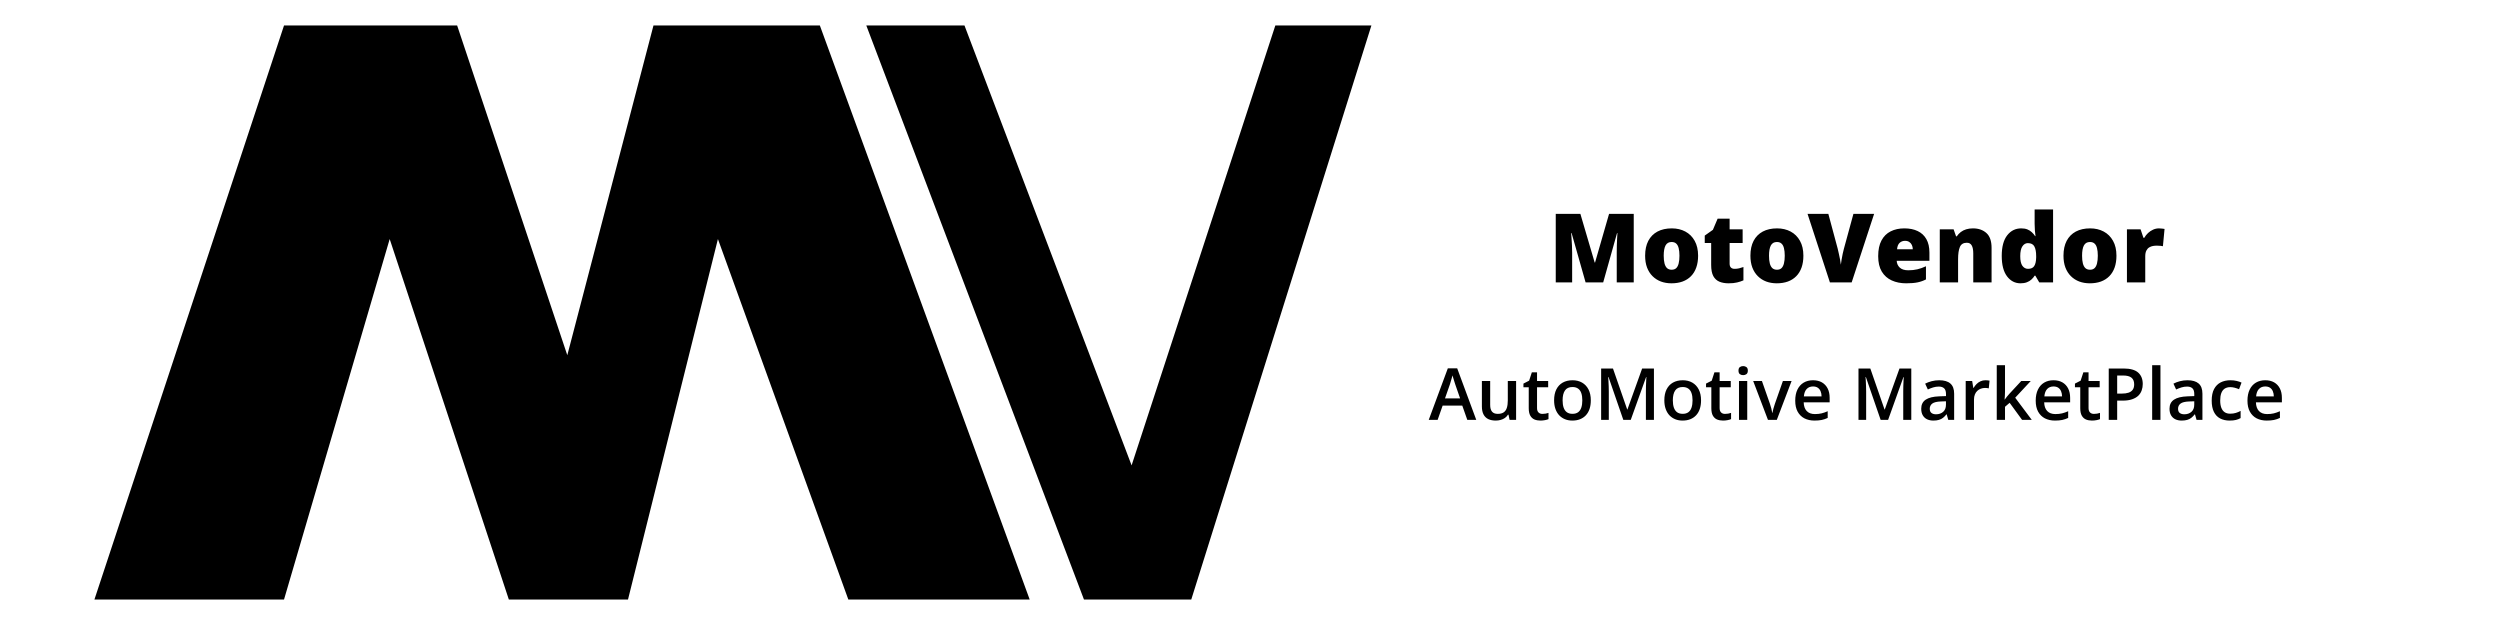
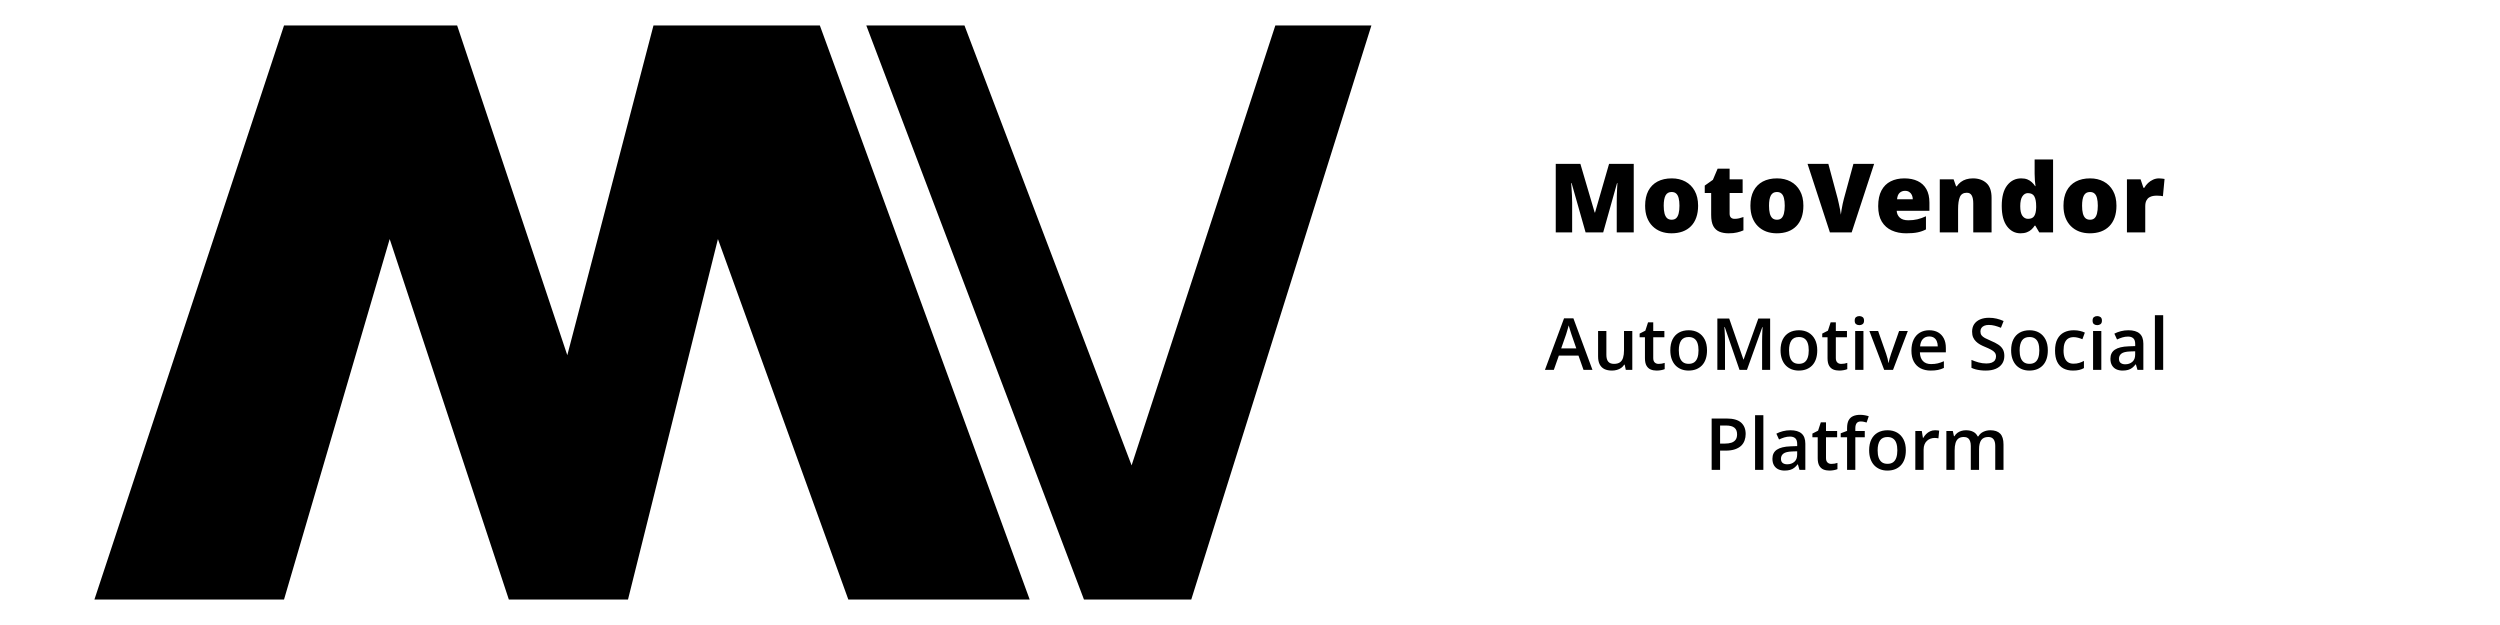
<svg xmlns="http://www.w3.org/2000/svg" width="200" height="50" viewBox="0 0 200 50" fill="none">
-   <path d="M126.847 22.59L125.727 18.644H125.693C125.703 18.747 125.713 18.885 125.723 19.06C125.736 19.235 125.747 19.424 125.757 19.626C125.767 19.828 125.772 20.023 125.772 20.21V22.59H124.46V17.112H126.431L127.574 21.001H127.604L128.725 17.112H130.699V22.59H129.339V20.188C129.339 20.016 129.342 19.831 129.347 19.634C129.354 19.434 129.362 19.246 129.369 19.071C129.379 18.894 129.388 18.754 129.395 18.652H129.362L128.256 22.59H126.847ZM135.848 20.458C135.848 20.812 135.799 21.127 135.701 21.402C135.604 21.677 135.463 21.908 135.278 22.095C135.093 22.283 134.87 22.425 134.607 22.522C134.345 22.617 134.049 22.665 133.719 22.665C133.412 22.665 133.13 22.617 132.872 22.522C132.618 22.425 132.395 22.283 132.206 22.095C132.016 21.908 131.868 21.677 131.763 21.402C131.661 21.127 131.61 20.812 131.61 20.458C131.61 19.988 131.695 19.591 131.865 19.266C132.037 18.942 132.282 18.694 132.599 18.524C132.919 18.355 133.3 18.27 133.742 18.27C134.149 18.27 134.511 18.355 134.828 18.524C135.146 18.694 135.394 18.942 135.574 19.266C135.756 19.591 135.848 19.988 135.848 20.458ZM133.097 20.458C133.097 20.7 133.119 20.905 133.161 21.072C133.203 21.237 133.271 21.363 133.363 21.451C133.458 21.536 133.582 21.578 133.734 21.578C133.887 21.578 134.008 21.536 134.098 21.451C134.188 21.363 134.253 21.237 134.293 21.072C134.335 20.905 134.356 20.7 134.356 20.458C134.356 20.215 134.335 20.013 134.293 19.851C134.253 19.688 134.186 19.566 134.094 19.484C134.004 19.401 133.882 19.36 133.727 19.36C133.504 19.36 133.343 19.452 133.243 19.637C133.146 19.822 133.097 20.096 133.097 20.458ZM138.767 21.507C138.899 21.507 139.02 21.493 139.13 21.466C139.24 21.438 139.355 21.403 139.475 21.361V22.429C139.315 22.499 139.145 22.555 138.965 22.597C138.788 22.642 138.56 22.665 138.283 22.665C138.008 22.665 137.766 22.622 137.556 22.537C137.346 22.45 137.183 22.3 137.065 22.088C136.95 21.873 136.893 21.574 136.893 21.192V19.442H136.38V18.847L137.032 18.386L137.41 17.494H138.369V18.345H139.411V19.442H138.369V21.095C138.369 21.232 138.404 21.336 138.474 21.406C138.544 21.473 138.642 21.507 138.767 21.507ZM144.271 20.458C144.271 20.812 144.222 21.127 144.125 21.402C144.027 21.677 143.886 21.908 143.701 22.095C143.516 22.283 143.293 22.425 143.031 22.522C142.768 22.617 142.472 22.665 142.143 22.665C141.835 22.665 141.553 22.617 141.296 22.522C141.041 22.425 140.819 22.283 140.629 22.095C140.439 21.908 140.292 21.677 140.187 21.402C140.084 21.127 140.033 20.812 140.033 20.458C140.033 19.988 140.118 19.591 140.288 19.266C140.46 18.942 140.705 18.694 141.022 18.524C141.342 18.355 141.723 18.27 142.165 18.27C142.572 18.27 142.934 18.355 143.252 18.524C143.569 18.694 143.817 18.942 143.997 19.266C144.18 19.591 144.271 19.988 144.271 20.458ZM141.521 20.458C141.521 20.7 141.542 20.905 141.584 21.072C141.627 21.237 141.694 21.363 141.787 21.451C141.882 21.536 142.005 21.578 142.158 21.578C142.31 21.578 142.431 21.536 142.521 21.451C142.611 21.363 142.676 21.237 142.716 21.072C142.758 20.905 142.78 20.7 142.78 20.458C142.78 20.215 142.758 20.013 142.716 19.851C142.676 19.688 142.61 19.566 142.517 19.484C142.427 19.401 142.305 19.36 142.15 19.36C141.928 19.36 141.767 19.452 141.667 19.637C141.569 19.822 141.521 20.096 141.521 20.458ZM149.929 17.112L148.134 22.59H146.392L144.604 17.112H146.268L147.014 19.888C147.041 19.993 147.072 20.128 147.107 20.293C147.145 20.455 147.179 20.618 147.209 20.78C147.241 20.942 147.261 21.075 147.268 21.177C147.278 21.075 147.297 20.944 147.325 20.784C147.352 20.624 147.382 20.464 147.415 20.304C147.45 20.142 147.482 20.008 147.512 19.903L148.273 17.112H149.929ZM152.349 18.27C152.762 18.27 153.118 18.342 153.417 18.487C153.717 18.629 153.948 18.844 154.11 19.131C154.273 19.419 154.354 19.778 154.354 20.21V20.863H151.735C151.747 21.085 151.83 21.267 151.982 21.41C152.137 21.552 152.364 21.623 152.664 21.623C152.929 21.623 153.171 21.597 153.391 21.544C153.613 21.492 153.842 21.411 154.077 21.301V22.354C153.872 22.461 153.648 22.54 153.406 22.59C153.164 22.64 152.858 22.665 152.488 22.665C152.061 22.665 151.679 22.589 151.341 22.436C151.004 22.284 150.738 22.048 150.543 21.728C150.351 21.408 150.255 20.997 150.255 20.495C150.255 19.986 150.342 19.567 150.517 19.24C150.692 18.91 150.937 18.667 151.252 18.509C151.566 18.349 151.932 18.27 152.349 18.27ZM152.402 19.266C152.229 19.266 152.085 19.321 151.967 19.431C151.852 19.538 151.785 19.708 151.765 19.941H153.024C153.021 19.816 152.996 19.702 152.949 19.6C152.901 19.497 152.832 19.416 152.739 19.356C152.649 19.296 152.537 19.266 152.402 19.266ZM157.839 18.27C158.276 18.27 158.633 18.393 158.91 18.64C159.188 18.888 159.326 19.284 159.326 19.828V22.59H157.861V20.274C157.861 19.992 157.82 19.78 157.738 19.637C157.658 19.492 157.528 19.42 157.348 19.42C157.071 19.42 156.885 19.534 156.79 19.761C156.695 19.986 156.647 20.309 156.647 20.731V22.59H155.182V18.345H156.288L156.486 18.907H156.542C156.632 18.772 156.74 18.657 156.865 18.562C156.989 18.467 157.133 18.395 157.295 18.345C157.458 18.294 157.639 18.27 157.839 18.27ZM161.642 22.665C161.205 22.665 160.845 22.479 160.563 22.107C160.281 21.734 160.139 21.19 160.139 20.473C160.139 19.748 160.284 19.2 160.574 18.828C160.864 18.456 161.239 18.27 161.698 18.27C161.888 18.27 162.052 18.297 162.189 18.352C162.326 18.407 162.445 18.482 162.545 18.577C162.647 18.669 162.736 18.774 162.811 18.892H162.841C162.824 18.784 162.807 18.637 162.792 18.449C162.777 18.26 162.77 18.075 162.77 17.895V16.759H164.246V22.59H163.141L162.826 22.054H162.77C162.702 22.166 162.617 22.269 162.515 22.361C162.415 22.454 162.293 22.527 162.148 22.582C162.005 22.637 161.837 22.665 161.642 22.665ZM162.241 21.507C162.476 21.507 162.641 21.433 162.736 21.286C162.834 21.136 162.886 20.909 162.893 20.604V20.488C162.893 20.153 162.846 19.897 162.751 19.72C162.659 19.54 162.484 19.45 162.226 19.45C162.052 19.45 161.907 19.535 161.792 19.705C161.677 19.875 161.619 20.138 161.619 20.495C161.619 20.848 161.677 21.105 161.792 21.267C161.909 21.427 162.059 21.507 162.241 21.507ZM169.316 20.458C169.316 20.812 169.267 21.127 169.17 21.402C169.072 21.677 168.931 21.908 168.746 22.095C168.561 22.283 168.338 22.425 168.076 22.522C167.813 22.617 167.517 22.665 167.188 22.665C166.88 22.665 166.598 22.617 166.341 22.522C166.086 22.425 165.864 22.283 165.674 22.095C165.484 21.908 165.337 21.677 165.232 21.402C165.129 21.127 165.078 20.812 165.078 20.458C165.078 19.988 165.163 19.591 165.333 19.266C165.505 18.942 165.75 18.694 166.067 18.524C166.387 18.355 166.768 18.27 167.21 18.27C167.617 18.27 167.979 18.355 168.297 18.524C168.614 18.694 168.862 18.942 169.042 19.266C169.225 19.591 169.316 19.988 169.316 20.458ZM166.566 20.458C166.566 20.7 166.587 20.905 166.629 21.072C166.672 21.237 166.739 21.363 166.832 21.451C166.926 21.536 167.05 21.578 167.203 21.578C167.355 21.578 167.476 21.536 167.566 21.451C167.656 21.363 167.721 21.237 167.761 21.072C167.803 20.905 167.825 20.7 167.825 20.458C167.825 20.215 167.803 20.013 167.761 19.851C167.721 19.688 167.655 19.566 167.562 19.484C167.472 19.401 167.35 19.36 167.195 19.36C166.973 19.36 166.812 19.452 166.712 19.637C166.614 19.822 166.566 20.096 166.566 20.458ZM172.718 18.27C172.798 18.27 172.882 18.276 172.969 18.288C173.057 18.298 173.122 18.307 173.164 18.314L173.033 19.697C172.985 19.685 172.924 19.675 172.849 19.667C172.774 19.657 172.669 19.652 172.535 19.652C172.442 19.652 172.343 19.661 172.238 19.678C172.134 19.696 172.034 19.733 171.939 19.791C171.846 19.846 171.77 19.931 171.71 20.046C171.65 20.158 171.62 20.31 171.62 20.503V22.59H170.155V18.345H171.246L171.474 19.023H171.545C171.623 18.883 171.721 18.757 171.841 18.644C171.964 18.529 172.1 18.438 172.25 18.371C172.402 18.303 172.558 18.27 172.718 18.27ZM117.384 33.59L116.982 32.449H115.411L115.01 33.59H114.299L115.827 29.464H116.575L118.101 33.59H117.384ZM116.808 31.87L116.418 30.746C116.403 30.697 116.381 30.629 116.353 30.541C116.325 30.451 116.297 30.36 116.269 30.268C116.24 30.174 116.217 30.096 116.198 30.032C116.18 30.109 116.156 30.195 116.128 30.291C116.102 30.384 116.076 30.472 116.049 30.555C116.025 30.637 116.006 30.701 115.993 30.746L115.6 31.87H116.808ZM121.288 30.479V33.59H120.768L120.678 33.171H120.641C120.576 33.278 120.492 33.367 120.391 33.438C120.29 33.507 120.178 33.559 120.054 33.593C119.93 33.628 119.8 33.646 119.663 33.646C119.429 33.646 119.229 33.607 119.062 33.528C118.897 33.447 118.771 33.324 118.683 33.157C118.595 32.99 118.551 32.775 118.551 32.511V30.479H119.214V32.387C119.214 32.629 119.262 32.809 119.36 32.929C119.459 33.049 119.613 33.109 119.821 33.109C120.021 33.109 120.18 33.068 120.298 32.986C120.417 32.903 120.5 32.781 120.549 32.62C120.599 32.459 120.624 32.261 120.624 32.027V30.479H121.288ZM123.393 33.112C123.479 33.112 123.564 33.105 123.648 33.09C123.733 33.073 123.809 33.053 123.879 33.031V33.531C123.806 33.563 123.711 33.59 123.595 33.612C123.479 33.635 123.358 33.646 123.232 33.646C123.056 33.646 122.898 33.617 122.757 33.559C122.617 33.499 122.505 33.397 122.423 33.253C122.341 33.108 122.299 32.909 122.299 32.654V30.982H121.875V30.687L122.33 30.454L122.547 29.788H122.963V30.479H123.853V30.982H122.963V32.646C122.963 32.803 123.002 32.92 123.081 32.997C123.159 33.074 123.263 33.112 123.393 33.112ZM127.265 32.027C127.265 32.286 127.231 32.515 127.164 32.716C127.096 32.916 126.998 33.086 126.869 33.224C126.74 33.361 126.584 33.466 126.402 33.539C126.221 33.611 126.015 33.646 125.787 33.646C125.573 33.646 125.378 33.611 125.2 33.539C125.022 33.466 124.867 33.361 124.736 33.224C124.607 33.086 124.506 32.916 124.435 32.716C124.364 32.515 124.328 32.286 124.328 32.027C124.328 31.684 124.387 31.394 124.505 31.156C124.625 30.916 124.796 30.734 125.017 30.608C125.238 30.483 125.501 30.42 125.807 30.42C126.093 30.42 126.346 30.483 126.565 30.608C126.785 30.734 126.956 30.916 127.08 31.156C127.203 31.396 127.265 31.686 127.265 32.027ZM125.008 32.027C125.008 32.254 125.036 32.448 125.09 32.609C125.146 32.77 125.232 32.894 125.349 32.98C125.465 33.064 125.615 33.106 125.798 33.106C125.982 33.106 126.132 33.064 126.248 32.98C126.364 32.894 126.449 32.77 126.504 32.609C126.558 32.448 126.585 32.254 126.585 32.027C126.585 31.801 126.558 31.609 126.504 31.451C126.449 31.292 126.364 31.171 126.248 31.089C126.132 31.004 125.981 30.962 125.795 30.962C125.522 30.962 125.322 31.054 125.197 31.238C125.071 31.421 125.008 31.684 125.008 32.027ZM129.865 33.59L128.681 30.159H128.656C128.662 30.235 128.668 30.34 128.676 30.473C128.683 30.606 128.69 30.749 128.696 30.9C128.701 31.052 128.704 31.197 128.704 31.336V33.59H128.091V29.481H129.038L130.177 32.761H130.193L131.371 29.481H132.315V33.59H131.672V31.302C131.672 31.177 131.673 31.041 131.677 30.895C131.683 30.749 131.688 30.61 131.694 30.479C131.702 30.348 131.707 30.243 131.711 30.164H131.688L130.46 33.59H129.865ZM136.084 32.027C136.084 32.286 136.05 32.515 135.982 32.716C135.915 32.916 135.817 33.086 135.687 33.224C135.558 33.361 135.403 33.466 135.221 33.539C135.039 33.611 134.834 33.646 134.605 33.646C134.392 33.646 134.196 33.611 134.018 33.539C133.84 33.466 133.686 33.361 133.554 33.224C133.425 33.086 133.325 32.916 133.254 32.716C133.183 32.515 133.147 32.286 133.147 32.027C133.147 31.684 133.206 31.394 133.324 31.156C133.444 30.916 133.614 30.734 133.835 30.608C134.057 30.483 134.32 30.42 134.625 30.42C134.912 30.42 135.165 30.483 135.384 30.608C135.603 30.734 135.775 30.916 135.898 31.156C136.022 31.396 136.084 31.686 136.084 32.027ZM133.827 32.027C133.827 32.254 133.854 32.448 133.909 32.609C133.965 32.77 134.051 32.894 134.167 32.98C134.283 33.064 134.433 33.106 134.617 33.106C134.8 33.106 134.95 33.064 135.066 32.98C135.183 32.894 135.268 32.77 135.322 32.609C135.376 32.448 135.404 32.254 135.404 32.027C135.404 31.801 135.376 31.609 135.322 31.451C135.268 31.292 135.183 31.171 135.066 31.089C134.95 31.004 134.799 30.962 134.614 30.962C134.34 30.962 134.141 31.054 134.015 31.238C133.89 31.421 133.827 31.684 133.827 32.027ZM138 33.112C138.086 33.112 138.172 33.105 138.256 33.09C138.34 33.073 138.417 33.053 138.486 33.031V33.531C138.413 33.563 138.319 33.59 138.203 33.612C138.086 33.635 137.966 33.646 137.84 33.646C137.664 33.646 137.506 33.617 137.365 33.559C137.225 33.499 137.113 33.397 137.031 33.253C136.948 33.108 136.907 32.909 136.907 32.654V30.982H136.483V30.687L136.938 30.454L137.154 29.788H137.57V30.479H138.461V30.982H137.57V32.646C137.57 32.803 137.61 32.92 137.688 32.997C137.767 33.074 137.871 33.112 138 33.112ZM139.779 30.479V33.59H139.119V30.479H139.779ZM139.453 29.287C139.554 29.287 139.641 29.314 139.715 29.369C139.789 29.423 139.827 29.517 139.827 29.65C139.827 29.781 139.789 29.875 139.715 29.931C139.641 29.985 139.554 30.012 139.453 30.012C139.348 30.012 139.259 29.985 139.186 29.931C139.115 29.875 139.079 29.781 139.079 29.65C139.079 29.517 139.115 29.423 139.186 29.369C139.259 29.314 139.348 29.287 139.453 29.287ZM141.437 33.59L140.254 30.479H140.954L141.595 32.306C141.636 32.422 141.673 32.547 141.707 32.682C141.741 32.817 141.764 32.93 141.777 33.022H141.8C141.813 32.927 141.838 32.812 141.876 32.679C141.913 32.544 141.951 32.42 141.991 32.306L142.632 30.479H143.328L142.145 33.59H141.437ZM145.04 30.42C145.317 30.42 145.555 30.477 145.754 30.591C145.952 30.706 146.105 30.868 146.212 31.078C146.319 31.287 146.372 31.538 146.372 31.831V32.185H144.295C144.303 32.486 144.383 32.719 144.537 32.882C144.692 33.045 144.91 33.126 145.189 33.126C145.387 33.126 145.565 33.107 145.723 33.07C145.882 33.031 146.046 32.974 146.215 32.898V33.435C146.059 33.508 145.901 33.562 145.74 33.596C145.579 33.629 145.386 33.646 145.161 33.646C144.855 33.646 144.587 33.587 144.354 33.469C144.124 33.349 143.943 33.171 143.812 32.935C143.683 32.699 143.618 32.406 143.618 32.055C143.618 31.707 143.677 31.411 143.795 31.167C143.913 30.924 144.079 30.738 144.292 30.611C144.506 30.484 144.755 30.42 145.04 30.42ZM145.04 30.917C144.832 30.917 144.663 30.985 144.534 31.12C144.407 31.255 144.332 31.452 144.309 31.713H145.726C145.724 31.557 145.698 31.419 145.647 31.299C145.598 31.18 145.523 31.086 145.422 31.018C145.323 30.951 145.195 30.917 145.04 30.917ZM150.452 33.59L149.269 30.159H149.244C149.25 30.235 149.256 30.34 149.264 30.473C149.271 30.606 149.278 30.749 149.283 30.9C149.289 31.052 149.292 31.197 149.292 31.336V33.59H148.679V29.481H149.626L150.764 32.761H150.781L151.959 29.481H152.903V33.59H152.259V31.302C152.259 31.177 152.261 31.041 152.265 30.895C152.271 30.749 152.276 30.61 152.282 30.479C152.289 30.348 152.295 30.243 152.299 30.164H152.276L151.048 33.59H150.452ZM155.137 30.42C155.531 30.42 155.828 30.507 156.028 30.681C156.23 30.855 156.332 31.127 156.332 31.496V33.59H155.862L155.736 33.149H155.713C155.625 33.261 155.534 33.354 155.441 33.427C155.347 33.5 155.238 33.554 155.115 33.59C154.993 33.627 154.844 33.646 154.668 33.646C154.482 33.646 154.317 33.612 154.17 33.545C154.024 33.476 153.909 33.371 153.825 33.23C153.74 33.09 153.698 32.912 153.698 32.696C153.698 32.376 153.817 32.135 154.055 31.974C154.295 31.813 154.657 31.724 155.14 31.707L155.68 31.687V31.524C155.68 31.309 155.629 31.155 155.528 31.063C155.429 30.972 155.288 30.926 155.106 30.926C154.951 30.926 154.8 30.948 154.654 30.993C154.508 31.038 154.365 31.093 154.227 31.159L154.013 30.692C154.165 30.612 154.337 30.546 154.53 30.496C154.725 30.445 154.927 30.42 155.137 30.42ZM155.677 32.103L155.275 32.117C154.945 32.129 154.714 32.185 154.581 32.286C154.448 32.387 154.381 32.526 154.381 32.702C154.381 32.855 154.427 32.968 154.519 33.039C154.611 33.108 154.732 33.143 154.881 33.143C155.11 33.143 155.299 33.078 155.449 32.949C155.601 32.818 155.677 32.626 155.677 32.373V32.103ZM158.833 30.42C158.885 30.42 158.942 30.423 159.004 30.428C159.066 30.434 159.119 30.441 159.164 30.451L159.102 31.069C159.063 31.058 159.014 31.049 158.956 31.044C158.9 31.038 158.85 31.035 158.805 31.035C158.687 31.035 158.574 31.055 158.467 31.094C158.361 31.132 158.266 31.19 158.183 31.269C158.101 31.345 158.036 31.442 157.99 31.558C157.943 31.674 157.919 31.809 157.919 31.963V33.59H157.256V30.479H157.773L157.863 31.027H157.894C157.956 30.916 158.033 30.815 158.124 30.723C158.216 30.632 158.321 30.558 158.439 30.504C158.559 30.448 158.69 30.42 158.833 30.42ZM160.401 29.217V31.33C160.401 31.426 160.397 31.531 160.39 31.645C160.382 31.758 160.375 31.863 160.367 31.963H160.381C160.43 31.897 160.488 31.82 160.555 31.732C160.625 31.644 160.69 31.567 160.752 31.502L161.702 30.479H162.461L161.216 31.817L162.542 33.59H161.767L160.772 32.224L160.401 32.542V33.59H159.74V29.217H160.401ZM164.279 30.42C164.556 30.42 164.794 30.477 164.993 30.591C165.191 30.706 165.344 30.868 165.451 31.078C165.558 31.287 165.611 31.538 165.611 31.831V32.185H163.534C163.542 32.486 163.622 32.719 163.776 32.882C163.931 33.045 164.149 33.126 164.428 33.126C164.626 33.126 164.804 33.107 164.962 33.07C165.121 33.031 165.285 32.974 165.454 32.898V33.435C165.298 33.508 165.14 33.562 164.979 33.596C164.818 33.629 164.625 33.646 164.4 33.646C164.094 33.646 163.826 33.587 163.593 33.469C163.363 33.349 163.182 33.171 163.051 32.935C162.922 32.699 162.857 32.406 162.857 32.055C162.857 31.707 162.916 31.411 163.034 31.167C163.152 30.924 163.318 30.738 163.531 30.611C163.745 30.484 163.994 30.42 164.279 30.42ZM164.279 30.917C164.071 30.917 163.902 30.985 163.773 31.12C163.646 31.255 163.571 31.452 163.548 31.713H164.965C164.963 31.557 164.937 31.419 164.886 31.299C164.837 31.18 164.762 31.086 164.661 31.018C164.562 30.951 164.434 30.917 164.279 30.917ZM167.514 33.112C167.6 33.112 167.685 33.105 167.769 33.09C167.854 33.073 167.93 33.053 168 33.031V33.531C167.927 33.563 167.832 33.59 167.716 33.612C167.6 33.635 167.479 33.646 167.353 33.646C167.177 33.646 167.019 33.617 166.878 33.559C166.738 33.499 166.626 33.397 166.544 33.253C166.462 33.108 166.42 32.909 166.42 32.654V30.982H165.996V30.687L166.451 30.454L166.668 29.788H167.084V30.479H167.974V30.982H167.084V32.646C167.084 32.803 167.123 32.92 167.202 32.997C167.28 33.074 167.384 33.112 167.514 33.112ZM169.894 29.481C170.424 29.481 170.811 29.59 171.054 29.807C171.298 30.025 171.42 30.329 171.42 30.721C171.42 30.899 171.392 31.068 171.335 31.229C171.281 31.389 171.191 31.53 171.066 31.654C170.94 31.775 170.774 31.872 170.568 31.943C170.364 32.014 170.112 32.05 169.812 32.05H169.374V33.59H168.699V29.481H169.894ZM169.849 30.041H169.374V31.488H169.742C169.954 31.488 170.134 31.463 170.282 31.415C170.43 31.364 170.542 31.285 170.619 31.176C170.696 31.067 170.734 30.924 170.734 30.746C170.734 30.508 170.662 30.331 170.518 30.215C170.375 30.099 170.152 30.041 169.849 30.041ZM172.836 33.59H172.173V29.217H172.836V33.59ZM175 30.42C175.393 30.42 175.69 30.507 175.891 30.681C176.093 30.855 176.194 31.127 176.194 31.496V33.59H175.725L175.599 33.149H175.576C175.488 33.261 175.397 33.354 175.304 33.427C175.21 33.5 175.101 33.554 174.978 33.59C174.856 33.627 174.707 33.646 174.531 33.646C174.345 33.646 174.179 33.612 174.033 33.545C173.887 33.476 173.772 33.371 173.688 33.23C173.603 33.09 173.561 32.912 173.561 32.696C173.561 32.376 173.68 32.135 173.918 31.974C174.158 31.813 174.519 31.724 175.003 31.707L175.542 31.687V31.524C175.542 31.309 175.492 31.155 175.391 31.063C175.291 30.972 175.151 30.926 174.969 30.926C174.814 30.926 174.663 30.948 174.517 30.993C174.371 31.038 174.228 31.093 174.09 31.159L173.876 30.692C174.028 30.612 174.2 30.546 174.393 30.496C174.588 30.445 174.79 30.42 175 30.42ZM175.54 32.103L175.138 32.117C174.808 32.129 174.577 32.185 174.444 32.286C174.311 32.387 174.244 32.526 174.244 32.702C174.244 32.855 174.29 32.968 174.382 33.039C174.474 33.108 174.594 33.143 174.744 33.143C174.973 33.143 175.162 33.078 175.312 32.949C175.464 32.818 175.54 32.626 175.54 32.373V32.103ZM178.372 33.646C178.078 33.646 177.823 33.589 177.608 33.475C177.392 33.36 177.227 33.185 177.111 32.949C176.994 32.713 176.936 32.413 176.936 32.05C176.936 31.671 177 31.362 177.127 31.122C177.255 30.883 177.431 30.706 177.656 30.591C177.882 30.477 178.142 30.42 178.434 30.42C178.62 30.42 178.787 30.439 178.937 30.476C179.089 30.512 179.217 30.556 179.322 30.608L179.125 31.137C179.011 31.09 178.894 31.05 178.774 31.018C178.654 30.987 178.539 30.971 178.429 30.971C178.247 30.971 178.095 31.011 177.973 31.091C177.853 31.172 177.763 31.292 177.703 31.451C177.645 31.61 177.616 31.808 177.616 32.044C177.616 32.273 177.646 32.466 177.706 32.623C177.766 32.779 177.855 32.897 177.973 32.977C178.091 33.056 178.237 33.095 178.409 33.095C178.579 33.095 178.732 33.075 178.867 33.033C179.002 32.992 179.129 32.939 179.249 32.873V33.447C179.131 33.514 179.005 33.564 178.87 33.596C178.735 33.629 178.569 33.646 178.372 33.646ZM181.219 30.42C181.496 30.42 181.734 30.477 181.933 30.591C182.132 30.706 182.284 30.868 182.391 31.078C182.498 31.287 182.551 31.538 182.551 31.831V32.185H180.474C180.482 32.486 180.562 32.719 180.716 32.882C180.872 33.045 181.089 33.126 181.368 33.126C181.567 33.126 181.745 33.107 181.902 33.07C182.061 33.031 182.225 32.974 182.394 32.898V33.435C182.238 33.508 182.08 33.562 181.919 33.596C181.758 33.629 181.565 33.646 181.34 33.646C181.035 33.646 180.766 33.587 180.533 33.469C180.303 33.349 180.122 33.171 179.991 32.935C179.862 32.699 179.797 32.406 179.797 32.055C179.797 31.707 179.856 31.411 179.974 31.167C180.092 30.924 180.258 30.738 180.472 30.611C180.685 30.484 180.934 30.42 181.219 30.42ZM181.219 30.917C181.011 30.917 180.843 30.985 180.713 31.12C180.586 31.255 180.511 31.452 180.488 31.713H181.905C181.903 31.557 181.877 31.419 181.826 31.299C181.777 31.18 181.702 31.086 181.601 31.018C181.502 30.951 181.375 30.917 181.219 30.917Z" fill="black" />
+   <path d="M126.847 18.59L125.727 14.644H125.693C125.703 14.747 125.713 14.885 125.723 15.06C125.736 15.235 125.747 15.424 125.757 15.626C125.767 15.828 125.772 16.023 125.772 16.21V18.59H124.46V13.112H126.431L127.574 17.001H127.604L128.725 13.112H130.699V18.59H129.339V16.188C129.339 16.016 129.342 15.831 129.347 15.633C129.354 15.434 129.362 15.246 129.369 15.071C129.379 14.894 129.388 14.754 129.395 14.652H129.362L128.256 18.59H126.847ZM135.848 16.458C135.848 16.812 135.799 17.127 135.701 17.402C135.604 17.677 135.463 17.908 135.278 18.095C135.093 18.283 134.87 18.425 134.607 18.522C134.345 18.617 134.049 18.665 133.719 18.665C133.412 18.665 133.13 18.617 132.872 18.522C132.618 18.425 132.395 18.283 132.206 18.095C132.016 17.908 131.868 17.677 131.763 17.402C131.661 17.127 131.61 16.812 131.61 16.458C131.61 15.988 131.695 15.591 131.865 15.266C132.037 14.941 132.282 14.694 132.599 14.524C132.919 14.354 133.3 14.27 133.742 14.27C134.149 14.27 134.511 14.354 134.828 14.524C135.146 14.694 135.394 14.941 135.574 15.266C135.756 15.591 135.848 15.988 135.848 16.458ZM133.097 16.458C133.097 16.7 133.119 16.905 133.161 17.072C133.203 17.237 133.271 17.363 133.363 17.451C133.458 17.536 133.582 17.578 133.734 17.578C133.887 17.578 134.008 17.536 134.098 17.451C134.188 17.363 134.253 17.237 134.293 17.072C134.335 16.905 134.356 16.7 134.356 16.458C134.356 16.215 134.335 16.013 134.293 15.851C134.253 15.688 134.186 15.566 134.094 15.484C134.004 15.401 133.882 15.36 133.727 15.36C133.504 15.36 133.343 15.452 133.243 15.637C133.146 15.822 133.097 16.096 133.097 16.458ZM138.767 17.507C138.899 17.507 139.02 17.493 139.13 17.466C139.24 17.438 139.355 17.403 139.475 17.361V18.429C139.315 18.499 139.145 18.555 138.965 18.597C138.788 18.642 138.56 18.665 138.283 18.665C138.008 18.665 137.766 18.622 137.556 18.537C137.346 18.45 137.183 18.3 137.065 18.088C136.95 17.873 136.893 17.574 136.893 17.192V15.442H136.38V14.847L137.032 14.386L137.41 13.494H138.369V14.345H139.411V15.442H138.369V17.095C138.369 17.232 138.404 17.336 138.474 17.406C138.544 17.473 138.642 17.507 138.767 17.507ZM144.271 16.458C144.271 16.812 144.222 17.127 144.125 17.402C144.027 17.677 143.886 17.908 143.701 18.095C143.516 18.283 143.293 18.425 143.031 18.522C142.768 18.617 142.472 18.665 142.143 18.665C141.835 18.665 141.553 18.617 141.296 18.522C141.041 18.425 140.819 18.283 140.629 18.095C140.439 17.908 140.292 17.677 140.187 17.402C140.084 17.127 140.033 16.812 140.033 16.458C140.033 15.988 140.118 15.591 140.288 15.266C140.46 14.941 140.705 14.694 141.022 14.524C141.342 14.354 141.723 14.27 142.165 14.27C142.572 14.27 142.934 14.354 143.252 14.524C143.569 14.694 143.817 14.941 143.997 15.266C144.18 15.591 144.271 15.988 144.271 16.458ZM141.521 16.458C141.521 16.7 141.542 16.905 141.584 17.072C141.627 17.237 141.694 17.363 141.787 17.451C141.882 17.536 142.005 17.578 142.158 17.578C142.31 17.578 142.431 17.536 142.521 17.451C142.611 17.363 142.676 17.237 142.716 17.072C142.758 16.905 142.78 16.7 142.78 16.458C142.78 16.215 142.758 16.013 142.716 15.851C142.676 15.688 142.61 15.566 142.517 15.484C142.427 15.401 142.305 15.36 142.15 15.36C141.928 15.36 141.767 15.452 141.667 15.637C141.569 15.822 141.521 16.096 141.521 16.458ZM149.929 13.112L148.134 18.59H146.392L144.604 13.112H146.268L147.014 15.888C147.041 15.993 147.072 16.128 147.107 16.293C147.145 16.455 147.179 16.618 147.209 16.78C147.241 16.942 147.261 17.075 147.268 17.177C147.278 17.075 147.297 16.944 147.325 16.784C147.352 16.624 147.382 16.464 147.415 16.304C147.45 16.142 147.482 16.008 147.512 15.903L148.273 13.112H149.929ZM152.349 14.27C152.762 14.27 153.118 14.342 153.417 14.487C153.717 14.629 153.948 14.844 154.11 15.131C154.273 15.419 154.354 15.778 154.354 16.21V16.863H151.735C151.747 17.085 151.83 17.267 151.982 17.41C152.137 17.552 152.364 17.623 152.664 17.623C152.929 17.623 153.171 17.597 153.391 17.544C153.613 17.492 153.842 17.411 154.077 17.301V18.354C153.872 18.461 153.648 18.54 153.406 18.59C153.164 18.64 152.858 18.665 152.488 18.665C152.061 18.665 151.679 18.589 151.341 18.436C151.004 18.284 150.738 18.048 150.543 17.728C150.351 17.408 150.255 16.997 150.255 16.495C150.255 15.986 150.342 15.567 150.517 15.24C150.692 14.91 150.937 14.667 151.252 14.509C151.566 14.35 151.932 14.27 152.349 14.27ZM152.402 15.266C152.229 15.266 152.085 15.321 151.967 15.431C151.852 15.539 151.785 15.708 151.765 15.941H153.024C153.021 15.816 152.996 15.702 152.949 15.6C152.901 15.497 152.832 15.416 152.739 15.356C152.649 15.296 152.537 15.266 152.402 15.266ZM157.839 14.27C158.276 14.27 158.633 14.393 158.91 14.64C159.188 14.888 159.326 15.284 159.326 15.828V18.59H157.861V16.274C157.861 15.992 157.82 15.78 157.738 15.637C157.658 15.492 157.528 15.42 157.348 15.42C157.071 15.42 156.885 15.534 156.79 15.761C156.695 15.986 156.647 16.309 156.647 16.731V18.59H155.182V14.345H156.288L156.486 14.906H156.542C156.632 14.772 156.74 14.657 156.865 14.562C156.989 14.467 157.133 14.395 157.295 14.345C157.458 14.294 157.639 14.27 157.839 14.27ZM161.642 18.665C161.205 18.665 160.845 18.479 160.563 18.107C160.281 17.734 160.139 17.19 160.139 16.473C160.139 15.748 160.284 15.2 160.574 14.828C160.864 14.456 161.239 14.27 161.698 14.27C161.888 14.27 162.052 14.297 162.189 14.352C162.326 14.407 162.445 14.482 162.545 14.577C162.647 14.669 162.736 14.774 162.811 14.892H162.841C162.824 14.784 162.807 14.637 162.792 14.449C162.777 14.26 162.77 14.075 162.77 13.895V12.759H164.246V18.59H163.141L162.826 18.054H162.77C162.702 18.166 162.617 18.269 162.515 18.361C162.415 18.454 162.293 18.527 162.148 18.582C162.005 18.637 161.837 18.665 161.642 18.665ZM162.241 17.507C162.476 17.507 162.641 17.433 162.736 17.286C162.834 17.136 162.886 16.909 162.893 16.604V16.488C162.893 16.153 162.846 15.897 162.751 15.72C162.659 15.54 162.484 15.45 162.226 15.45C162.052 15.45 161.907 15.535 161.792 15.705C161.677 15.874 161.619 16.138 161.619 16.495C161.619 16.848 161.677 17.105 161.792 17.267C161.909 17.427 162.059 17.507 162.241 17.507ZM169.316 16.458C169.316 16.812 169.267 17.127 169.17 17.402C169.072 17.677 168.931 17.908 168.746 18.095C168.561 18.283 168.338 18.425 168.076 18.522C167.813 18.617 167.517 18.665 167.188 18.665C166.88 18.665 166.598 18.617 166.341 18.522C166.086 18.425 165.864 18.283 165.674 18.095C165.484 17.908 165.337 17.677 165.232 17.402C165.129 17.127 165.078 16.812 165.078 16.458C165.078 15.988 165.163 15.591 165.333 15.266C165.505 14.941 165.75 14.694 166.067 14.524C166.387 14.354 166.768 14.27 167.21 14.27C167.617 14.27 167.979 14.354 168.297 14.524C168.614 14.694 168.862 14.941 169.042 15.266C169.225 15.591 169.316 15.988 169.316 16.458ZM166.566 16.458C166.566 16.7 166.587 16.905 166.629 17.072C166.672 17.237 166.739 17.363 166.832 17.451C166.926 17.536 167.05 17.578 167.203 17.578C167.355 17.578 167.476 17.536 167.566 17.451C167.656 17.363 167.721 17.237 167.761 17.072C167.803 16.905 167.825 16.7 167.825 16.458C167.825 16.215 167.803 16.013 167.761 15.851C167.721 15.688 167.655 15.566 167.562 15.484C167.472 15.401 167.35 15.36 167.195 15.36C166.973 15.36 166.812 15.452 166.712 15.637C166.614 15.822 166.566 16.096 166.566 16.458ZM172.718 14.27C172.798 14.27 172.882 14.276 172.969 14.288C173.057 14.298 173.122 14.307 173.164 14.315L173.033 15.697C172.985 15.685 172.924 15.675 172.849 15.667C172.774 15.657 172.669 15.652 172.535 15.652C172.442 15.652 172.343 15.661 172.238 15.678C172.134 15.696 172.034 15.733 171.939 15.791C171.846 15.846 171.77 15.931 171.71 16.046C171.65 16.158 171.62 16.31 171.62 16.503V18.59H170.155V14.345H171.246L171.474 15.023H171.545C171.623 14.883 171.721 14.757 171.841 14.644C171.964 14.529 172.1 14.438 172.25 14.371C172.402 14.303 172.558 14.27 172.718 14.27ZM126.681 29.59L126.279 28.449H124.708L124.306 29.59H123.595L125.124 25.464H125.871L127.397 29.59H126.681ZM126.104 27.87L125.714 26.746C125.699 26.697 125.677 26.629 125.649 26.541C125.621 26.451 125.593 26.36 125.565 26.268C125.537 26.174 125.513 26.096 125.495 26.032C125.476 26.109 125.452 26.195 125.424 26.291C125.398 26.384 125.372 26.472 125.346 26.555C125.321 26.637 125.303 26.701 125.289 26.746L124.896 27.87H126.104ZM130.584 26.479V29.59H130.064L129.974 29.171H129.938C129.872 29.278 129.789 29.367 129.688 29.438C129.586 29.507 129.474 29.559 129.35 29.593C129.227 29.628 129.096 29.646 128.96 29.646C128.725 29.646 128.525 29.607 128.358 29.528C128.193 29.448 128.067 29.324 127.979 29.157C127.891 28.99 127.847 28.775 127.847 28.511V26.479H128.51V28.387C128.51 28.629 128.559 28.809 128.656 28.929C128.755 29.049 128.909 29.109 129.117 29.109C129.318 29.109 129.477 29.068 129.595 28.986C129.713 28.903 129.796 28.781 129.845 28.62C129.895 28.459 129.921 28.262 129.921 28.027V26.479H130.584ZM132.689 29.112C132.775 29.112 132.86 29.105 132.945 29.09C133.029 29.073 133.106 29.053 133.175 29.031V29.531C133.102 29.563 133.007 29.59 132.891 29.612C132.775 29.635 132.654 29.646 132.529 29.646C132.353 29.646 132.194 29.617 132.054 29.559C131.913 29.499 131.802 29.397 131.719 29.253C131.637 29.108 131.596 28.909 131.596 28.654V26.982H131.171V26.687L131.627 26.454L131.843 25.788H132.259V26.479H133.15V26.982H132.259V28.646C132.259 28.803 132.298 28.92 132.377 28.997C132.456 29.074 132.56 29.112 132.689 29.112ZM136.561 28.027C136.561 28.286 136.528 28.515 136.46 28.716C136.393 28.916 136.294 29.086 136.165 29.224C136.036 29.361 135.88 29.466 135.699 29.539C135.517 29.61 135.312 29.646 135.083 29.646C134.87 29.646 134.674 29.61 134.496 29.539C134.318 29.466 134.163 29.361 134.032 29.224C133.903 29.086 133.803 28.916 133.731 28.716C133.66 28.515 133.625 28.286 133.625 28.027C133.625 27.684 133.684 27.394 133.802 27.156C133.922 26.916 134.092 26.734 134.313 26.608C134.534 26.483 134.798 26.42 135.103 26.42C135.39 26.42 135.642 26.483 135.862 26.608C136.081 26.734 136.252 26.916 136.376 27.156C136.5 27.396 136.561 27.686 136.561 28.027ZM134.305 28.027C134.305 28.254 134.332 28.448 134.386 28.609C134.442 28.77 134.529 28.894 134.645 28.98C134.761 29.064 134.911 29.107 135.094 29.107C135.278 29.107 135.428 29.064 135.544 28.98C135.66 28.894 135.745 28.77 135.8 28.609C135.854 28.448 135.881 28.254 135.881 28.027C135.881 27.801 135.854 27.609 135.8 27.451C135.745 27.292 135.66 27.171 135.544 27.089C135.428 27.004 135.277 26.962 135.092 26.962C134.818 26.962 134.619 27.054 134.493 27.238C134.368 27.421 134.305 27.684 134.305 28.027ZM139.161 29.59L137.978 26.159H137.952C137.958 26.235 137.965 26.34 137.972 26.473C137.98 26.606 137.986 26.749 137.992 26.9C137.997 27.052 138 27.197 138 27.336V29.59H137.388V25.481H138.335L139.473 28.761H139.49L140.667 25.481H141.611V29.59H140.968V27.302C140.968 27.177 140.97 27.041 140.974 26.895C140.979 26.749 140.985 26.61 140.99 26.479C140.998 26.348 141.003 26.243 141.007 26.164H140.985L139.757 29.59H139.161ZM145.38 28.027C145.38 28.286 145.346 28.515 145.279 28.716C145.211 28.916 145.113 29.086 144.984 29.224C144.854 29.361 144.699 29.466 144.517 29.539C144.336 29.61 144.13 29.646 143.902 29.646C143.688 29.646 143.492 29.61 143.314 29.539C143.136 29.466 142.982 29.361 142.851 29.224C142.721 29.086 142.621 28.916 142.55 28.716C142.479 28.515 142.443 28.286 142.443 28.027C142.443 27.684 142.502 27.394 142.62 27.156C142.74 26.916 142.911 26.734 143.132 26.608C143.353 26.483 143.616 26.42 143.921 26.42C144.208 26.42 144.461 26.483 144.68 26.608C144.899 26.734 145.071 26.916 145.195 27.156C145.318 27.396 145.38 27.686 145.38 28.027ZM143.123 28.027C143.123 28.254 143.151 28.448 143.205 28.609C143.261 28.77 143.347 28.894 143.463 28.98C143.58 29.064 143.729 29.107 143.913 29.107C144.097 29.107 144.247 29.064 144.363 28.98C144.479 28.894 144.564 28.77 144.618 28.609C144.673 28.448 144.7 28.254 144.7 28.027C144.7 27.801 144.673 27.609 144.618 27.451C144.564 27.292 144.479 27.171 144.363 27.089C144.247 27.004 144.096 26.962 143.91 26.962C143.637 26.962 143.437 27.054 143.312 27.238C143.186 27.421 143.123 27.684 143.123 28.027ZM147.297 29.112C147.383 29.112 147.468 29.105 147.552 29.09C147.637 29.073 147.713 29.053 147.783 29.031V29.531C147.71 29.563 147.615 29.59 147.499 29.612C147.383 29.635 147.262 29.646 147.136 29.646C146.96 29.646 146.802 29.617 146.661 29.559C146.521 29.499 146.409 29.397 146.327 29.253C146.245 29.108 146.203 28.909 146.203 28.654V26.982H145.779V26.687L146.234 26.454L146.451 25.788H146.867V26.479H147.757V26.982H146.867V28.646C146.867 28.803 146.906 28.92 146.985 28.997C147.063 29.074 147.167 29.112 147.297 29.112ZM149.075 26.479V29.59H148.415V26.479H149.075ZM148.749 25.287C148.851 25.287 148.938 25.314 149.011 25.369C149.086 25.423 149.123 25.517 149.123 25.65C149.123 25.781 149.086 25.875 149.011 25.931C148.938 25.985 148.851 26.012 148.749 26.012C148.645 26.012 148.556 25.985 148.482 25.931C148.411 25.875 148.376 25.781 148.376 25.65C148.376 25.517 148.411 25.423 148.482 25.369C148.556 25.314 148.645 25.287 148.749 25.287ZM150.734 29.59L149.55 26.479H150.25L150.891 28.306C150.932 28.422 150.97 28.547 151.003 28.682C151.037 28.817 151.06 28.93 151.074 29.022H151.096C151.109 28.927 151.134 28.812 151.172 28.679C151.209 28.544 151.248 28.42 151.287 28.306L151.928 26.479H152.625L151.442 29.59H150.734ZM154.336 26.42C154.614 26.42 154.851 26.477 155.05 26.591C155.249 26.706 155.401 26.868 155.508 27.078C155.615 27.287 155.668 27.538 155.668 27.831V28.185H153.592C153.599 28.486 153.68 28.719 153.833 28.882C153.989 29.045 154.206 29.126 154.485 29.126C154.684 29.126 154.862 29.107 155.019 29.07C155.178 29.031 155.342 28.974 155.511 28.898V29.435C155.355 29.508 155.197 29.562 155.036 29.596C154.875 29.629 154.682 29.646 154.457 29.646C154.152 29.646 153.883 29.587 153.651 29.469C153.42 29.349 153.239 29.171 153.108 28.935C152.979 28.699 152.914 28.406 152.914 28.055C152.914 27.707 152.973 27.411 153.091 27.167C153.209 26.924 153.375 26.738 153.589 26.611C153.802 26.484 154.051 26.42 154.336 26.42ZM154.336 26.917C154.128 26.917 153.96 26.985 153.83 27.12C153.703 27.255 153.628 27.452 153.606 27.713H155.022C155.02 27.557 154.994 27.419 154.943 27.299C154.895 27.18 154.82 27.086 154.718 27.018C154.619 26.951 154.492 26.917 154.336 26.917ZM160.347 28.471C160.347 28.715 160.287 28.925 160.168 29.101C160.049 29.277 159.879 29.412 159.656 29.506C159.435 29.599 159.171 29.646 158.864 29.646C158.714 29.646 158.57 29.638 158.434 29.621C158.297 29.604 158.168 29.579 158.046 29.548C157.926 29.514 157.816 29.474 157.717 29.427V28.792C157.884 28.865 158.07 28.931 158.276 28.991C158.482 29.049 158.692 29.078 158.906 29.078C159.08 29.078 159.224 29.056 159.338 29.011C159.455 28.964 159.541 28.898 159.597 28.814C159.653 28.728 159.681 28.628 159.681 28.514C159.681 28.392 159.649 28.289 159.583 28.204C159.517 28.12 159.418 28.043 159.285 27.974C159.154 27.903 158.989 27.827 158.791 27.746C158.656 27.692 158.526 27.63 158.403 27.561C158.281 27.491 158.172 27.41 158.077 27.316C157.981 27.223 157.905 27.112 157.849 26.985C157.795 26.855 157.768 26.704 157.768 26.529C157.768 26.297 157.823 26.099 157.933 25.934C158.046 25.769 158.203 25.642 158.405 25.554C158.61 25.466 158.848 25.422 159.119 25.422C159.335 25.422 159.537 25.445 159.726 25.49C159.917 25.535 160.105 25.598 160.288 25.681L160.075 26.223C159.906 26.154 159.742 26.099 159.583 26.057C159.426 26.016 159.264 25.995 159.1 25.995C158.957 25.995 158.836 26.017 158.737 26.06C158.638 26.103 158.562 26.164 158.509 26.243C158.459 26.32 158.434 26.411 158.434 26.518C158.434 26.638 158.463 26.739 158.521 26.822C158.581 26.902 158.672 26.976 158.796 27.044C158.922 27.111 159.083 27.186 159.279 27.269C159.506 27.362 159.698 27.461 159.856 27.564C160.015 27.667 160.137 27.79 160.221 27.935C160.305 28.077 160.347 28.256 160.347 28.471ZM163.826 28.027C163.826 28.286 163.793 28.515 163.725 28.716C163.658 28.916 163.559 29.086 163.43 29.224C163.301 29.361 163.145 29.466 162.964 29.539C162.782 29.61 162.577 29.646 162.348 29.646C162.135 29.646 161.939 29.61 161.761 29.539C161.583 29.466 161.428 29.361 161.297 29.224C161.168 29.086 161.068 28.916 160.997 28.716C160.925 28.515 160.89 28.286 160.89 28.027C160.89 27.684 160.949 27.394 161.067 27.156C161.187 26.916 161.357 26.734 161.578 26.608C161.799 26.483 162.063 26.42 162.368 26.42C162.655 26.42 162.908 26.483 163.127 26.608C163.346 26.734 163.517 26.916 163.641 27.156C163.765 27.396 163.826 27.686 163.826 28.027ZM161.57 28.027C161.57 28.254 161.597 28.448 161.651 28.609C161.708 28.77 161.794 28.894 161.91 28.98C162.026 29.064 162.176 29.107 162.36 29.107C162.543 29.107 162.693 29.064 162.809 28.98C162.925 28.894 163.011 28.77 163.065 28.609C163.119 28.448 163.146 28.254 163.146 28.027C163.146 27.801 163.119 27.609 163.065 27.451C163.011 27.292 162.925 27.171 162.809 27.089C162.693 27.004 162.542 26.962 162.357 26.962C162.083 26.962 161.884 27.054 161.758 27.238C161.633 27.421 161.57 27.684 161.57 28.027ZM165.839 29.646C165.544 29.646 165.29 29.589 165.074 29.475C164.859 29.36 164.693 29.185 164.577 28.949C164.461 28.713 164.403 28.413 164.403 28.05C164.403 27.671 164.466 27.362 164.594 27.122C164.721 26.883 164.897 26.706 165.122 26.591C165.349 26.477 165.608 26.42 165.9 26.42C166.086 26.42 166.254 26.439 166.403 26.476C166.555 26.512 166.684 26.556 166.788 26.608L166.592 27.137C166.477 27.09 166.36 27.05 166.24 27.018C166.121 26.987 166.005 26.971 165.895 26.971C165.713 26.971 165.561 27.011 165.44 27.091C165.32 27.172 165.23 27.292 165.17 27.451C165.112 27.61 165.083 27.808 165.083 28.044C165.083 28.273 165.113 28.466 165.173 28.623C165.233 28.779 165.322 28.897 165.44 28.977C165.558 29.056 165.703 29.095 165.875 29.095C166.046 29.095 166.198 29.075 166.333 29.033C166.468 28.992 166.596 28.939 166.715 28.873V29.447C166.597 29.514 166.471 29.564 166.336 29.596C166.201 29.629 166.035 29.646 165.839 29.646ZM168.106 26.479V29.59H167.446V26.479H168.106ZM167.78 25.287C167.882 25.287 167.969 25.314 168.042 25.369C168.117 25.423 168.154 25.517 168.154 25.65C168.154 25.781 168.117 25.875 168.042 25.931C167.969 25.985 167.882 26.012 167.78 26.012C167.676 26.012 167.587 25.985 167.514 25.931C167.442 25.875 167.407 25.781 167.407 25.65C167.407 25.517 167.442 25.423 167.514 25.369C167.587 25.314 167.676 25.287 167.78 25.287ZM170.273 26.42C170.667 26.42 170.964 26.507 171.164 26.681C171.366 26.855 171.468 27.127 171.468 27.496V29.59H170.998L170.872 29.149H170.849C170.761 29.261 170.67 29.354 170.577 29.427C170.483 29.5 170.374 29.554 170.251 29.59C170.129 29.627 169.98 29.646 169.804 29.646C169.618 29.646 169.453 29.612 169.306 29.545C169.16 29.476 169.045 29.371 168.961 29.23C168.876 29.09 168.834 28.912 168.834 28.696C168.834 28.376 168.953 28.135 169.191 27.974C169.431 27.813 169.793 27.724 170.276 27.707L170.816 27.687V27.524C170.816 27.309 170.765 27.155 170.664 27.063C170.565 26.972 170.424 26.926 170.242 26.926C170.087 26.926 169.936 26.948 169.79 26.993C169.644 27.038 169.501 27.093 169.363 27.159L169.149 26.692C169.301 26.612 169.473 26.546 169.666 26.496C169.861 26.445 170.063 26.42 170.273 26.42ZM170.813 28.103L170.411 28.117C170.081 28.128 169.85 28.185 169.717 28.286C169.584 28.387 169.517 28.526 169.517 28.702C169.517 28.855 169.563 28.968 169.655 29.039C169.747 29.108 169.868 29.143 170.017 29.143C170.246 29.143 170.435 29.078 170.585 28.949C170.737 28.818 170.813 28.626 170.813 28.373V28.103ZM173.055 29.59H172.392V25.217H173.055V29.59ZM138.127 33.481C138.657 33.481 139.044 33.59 139.287 33.807C139.531 34.025 139.653 34.329 139.653 34.721C139.653 34.899 139.625 35.068 139.568 35.229C139.514 35.389 139.424 35.53 139.299 35.654C139.173 35.775 139.007 35.872 138.801 35.943C138.597 36.014 138.345 36.05 138.045 36.05H137.607V37.59H136.932V33.481H138.127ZM138.082 34.041H137.607V35.488H137.975C138.187 35.488 138.367 35.463 138.515 35.415C138.663 35.364 138.775 35.285 138.852 35.176C138.929 35.067 138.967 34.924 138.967 34.746C138.967 34.508 138.895 34.331 138.751 34.215C138.608 34.099 138.385 34.041 138.082 34.041ZM141.069 37.59H140.406V33.217H141.069V37.59ZM143.233 34.42C143.626 34.42 143.923 34.507 144.124 34.681C144.326 34.855 144.427 35.127 144.427 35.496V37.59H143.958L143.832 37.149H143.809C143.721 37.261 143.63 37.354 143.536 37.427C143.443 37.5 143.334 37.554 143.21 37.59C143.089 37.627 142.94 37.646 142.764 37.646C142.578 37.646 142.412 37.612 142.266 37.545C142.12 37.476 142.005 37.371 141.921 37.23C141.836 37.09 141.794 36.912 141.794 36.696C141.794 36.376 141.913 36.135 142.151 35.974C142.391 35.813 142.752 35.724 143.236 35.707L143.775 35.687V35.524C143.775 35.309 143.725 35.155 143.624 35.063C143.524 34.972 143.384 34.926 143.202 34.926C143.047 34.926 142.896 34.948 142.75 34.993C142.603 35.038 142.461 35.093 142.322 35.159L142.109 34.693C142.261 34.612 142.433 34.546 142.626 34.496C142.821 34.445 143.023 34.42 143.233 34.42ZM143.773 36.103L143.371 36.117C143.041 36.129 142.81 36.185 142.677 36.286C142.543 36.387 142.477 36.526 142.477 36.702C142.477 36.855 142.523 36.968 142.615 37.039C142.706 37.108 142.827 37.143 142.977 37.143C143.206 37.143 143.395 37.078 143.545 36.949C143.697 36.818 143.773 36.626 143.773 36.373V36.103ZM146.51 37.112C146.596 37.112 146.681 37.105 146.765 37.09C146.85 37.073 146.927 37.053 146.996 37.031V37.531C146.923 37.563 146.828 37.59 146.712 37.612C146.596 37.635 146.475 37.646 146.35 37.646C146.173 37.646 146.015 37.617 145.875 37.559C145.734 37.499 145.623 37.397 145.54 37.253C145.458 37.108 145.417 36.909 145.417 36.654V34.982H144.992V34.687L145.447 34.454L145.664 33.788H146.08V34.479H146.971V34.982H146.08V36.646C146.08 36.803 146.119 36.92 146.198 36.997C146.276 37.074 146.38 37.112 146.51 37.112ZM149.182 34.982H148.426V37.59H147.766V34.982H147.257V34.664L147.766 34.471V34.254C147.766 33.99 147.807 33.78 147.89 33.625C147.974 33.469 148.094 33.358 148.249 33.29C148.407 33.221 148.594 33.186 148.811 33.186C148.954 33.186 149.084 33.198 149.202 33.223C149.32 33.245 149.419 33.271 149.5 33.301L149.328 33.802C149.265 33.781 149.193 33.762 149.115 33.745C149.036 33.727 148.952 33.717 148.862 33.717C148.712 33.717 148.601 33.764 148.53 33.858C148.461 33.952 148.426 34.088 148.426 34.268V34.479H149.182V34.982ZM152.467 36.027C152.467 36.286 152.434 36.515 152.366 36.716C152.299 36.916 152.2 37.086 152.071 37.224C151.942 37.361 151.786 37.466 151.605 37.539C151.423 37.611 151.218 37.646 150.989 37.646C150.776 37.646 150.58 37.611 150.402 37.539C150.224 37.466 150.069 37.361 149.938 37.224C149.809 37.086 149.709 36.916 149.638 36.716C149.566 36.515 149.531 36.286 149.531 36.027C149.531 35.684 149.59 35.394 149.708 35.156C149.828 34.916 149.998 34.734 150.219 34.608C150.44 34.483 150.704 34.42 151.009 34.42C151.296 34.42 151.548 34.483 151.768 34.608C151.987 34.734 152.158 34.916 152.282 35.156C152.406 35.396 152.467 35.686 152.467 36.027ZM150.211 36.027C150.211 36.254 150.238 36.448 150.292 36.609C150.349 36.77 150.435 36.894 150.551 36.98C150.667 37.064 150.817 37.106 151 37.106C151.184 37.106 151.334 37.064 151.45 36.98C151.566 36.894 151.652 36.77 151.706 36.609C151.76 36.448 151.787 36.254 151.787 36.027C151.787 35.801 151.76 35.609 151.706 35.451C151.652 35.292 151.566 35.171 151.45 35.089C151.334 35.004 151.183 34.962 150.998 34.962C150.724 34.962 150.525 35.054 150.399 35.238C150.274 35.421 150.211 35.684 150.211 36.027ZM154.803 34.42C154.855 34.42 154.912 34.423 154.974 34.428C155.036 34.434 155.089 34.441 155.134 34.451L155.073 35.069C155.033 35.058 154.984 35.049 154.926 35.044C154.87 35.038 154.82 35.035 154.775 35.035C154.657 35.035 154.544 35.055 154.437 35.094C154.331 35.132 154.236 35.19 154.154 35.269C154.071 35.345 154.007 35.442 153.96 35.558C153.913 35.674 153.889 35.809 153.889 35.963V37.59H153.226V34.479H153.743L153.833 35.027H153.864C153.926 34.916 154.003 34.815 154.095 34.723C154.186 34.632 154.291 34.559 154.409 34.504C154.529 34.448 154.66 34.42 154.803 34.42ZM159.226 34.42C159.575 34.42 159.837 34.51 160.013 34.69C160.191 34.87 160.28 35.158 160.28 35.555V37.59H159.62V35.673C159.62 35.437 159.574 35.259 159.482 35.139C159.39 35.019 159.25 34.959 159.063 34.959C158.801 34.959 158.612 35.044 158.495 35.212C158.381 35.379 158.324 35.622 158.324 35.94V37.59H157.664V35.673C157.664 35.516 157.643 35.385 157.602 35.28C157.562 35.173 157.502 35.093 157.419 35.041C157.337 34.987 157.233 34.959 157.107 34.959C156.925 34.959 156.78 35.001 156.672 35.083C156.565 35.166 156.488 35.287 156.441 35.448C156.394 35.608 156.371 35.803 156.371 36.036V37.59H155.71V34.479H156.225L156.317 34.898H156.354C156.418 34.789 156.496 34.7 156.59 34.631C156.686 34.559 156.791 34.507 156.908 34.473C157.024 34.438 157.145 34.42 157.27 34.42C157.502 34.42 157.698 34.461 157.857 34.544C158.017 34.624 158.136 34.748 158.214 34.914H158.265C158.362 34.746 158.498 34.621 158.672 34.541C158.847 34.46 159.031 34.42 159.226 34.42Z" fill="black" />
  <path d="M22.722 47.961L31.175 19.124L40.707 47.961H50.24L57.434 19.124L67.866 47.961H82.374L65.588 2.038H52.278L45.384 28.417L36.571 2.038H22.722L7.554 47.961H22.722Z" fill="black" />
  <path d="M90.528 37.23L102.027 2.038H109.712L95.302 47.961H86.717L69.304 2.038H77.158L90.528 37.23Z" fill="black" />
</svg>
